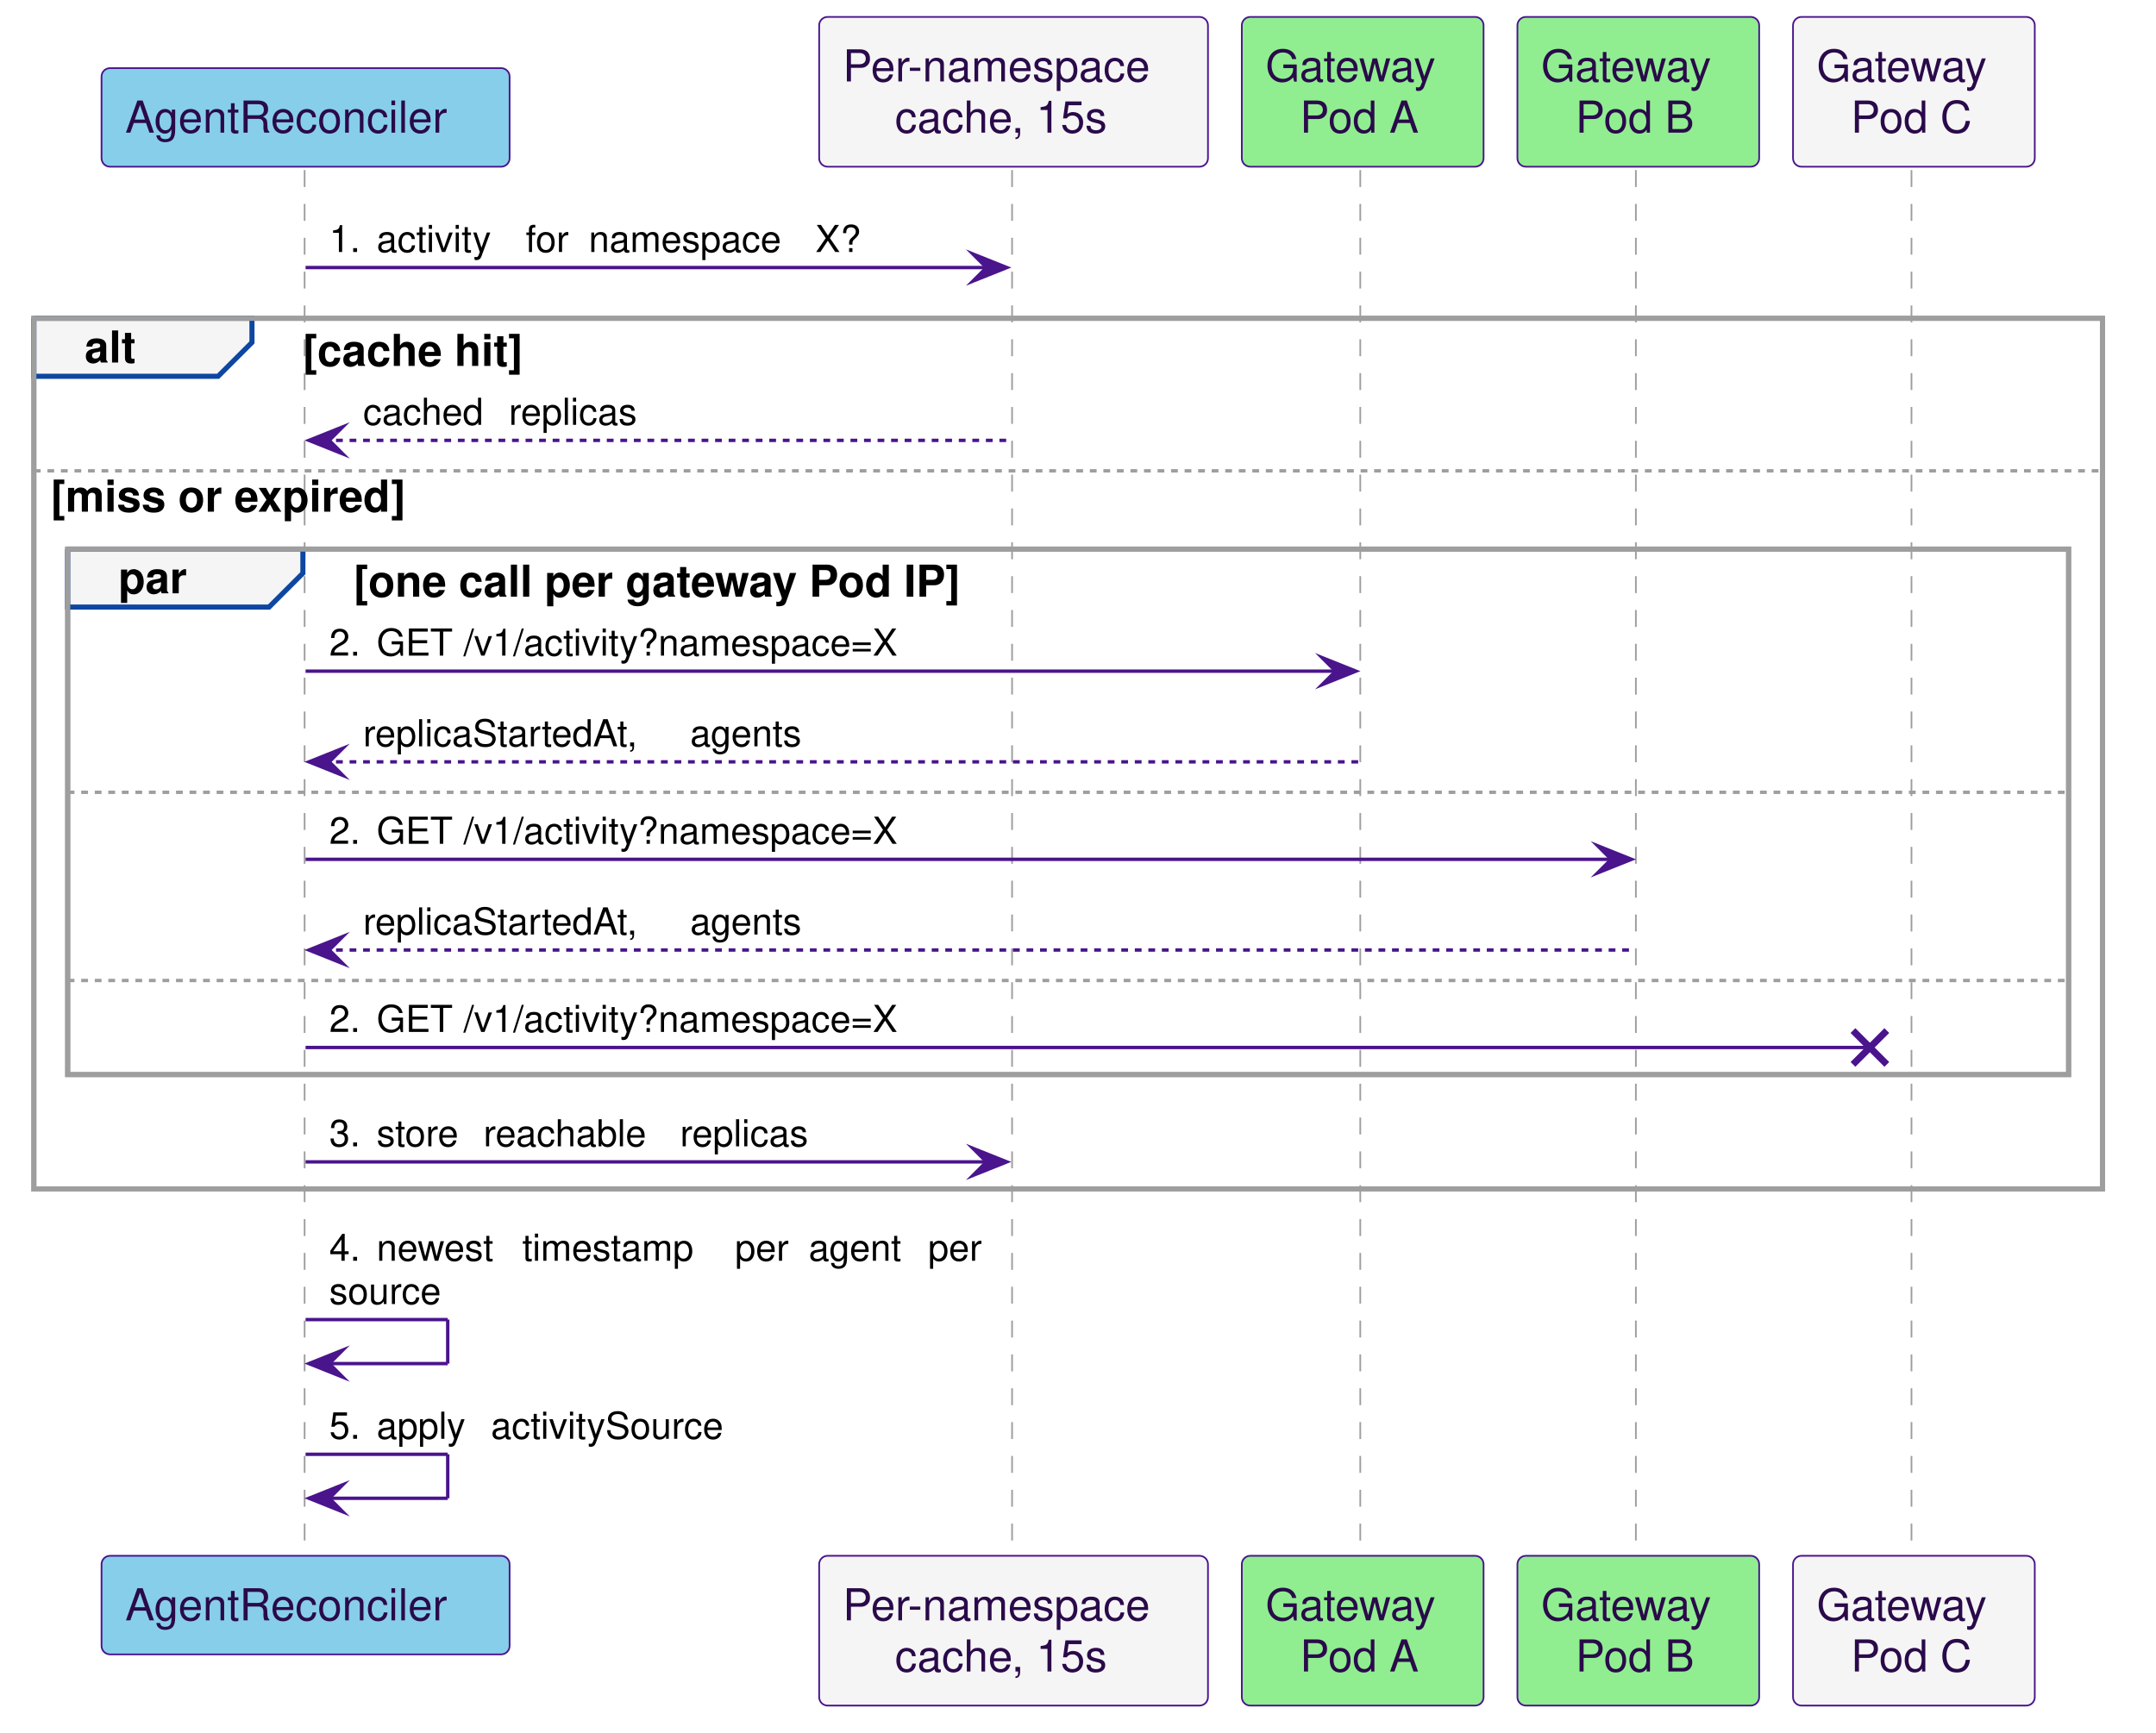
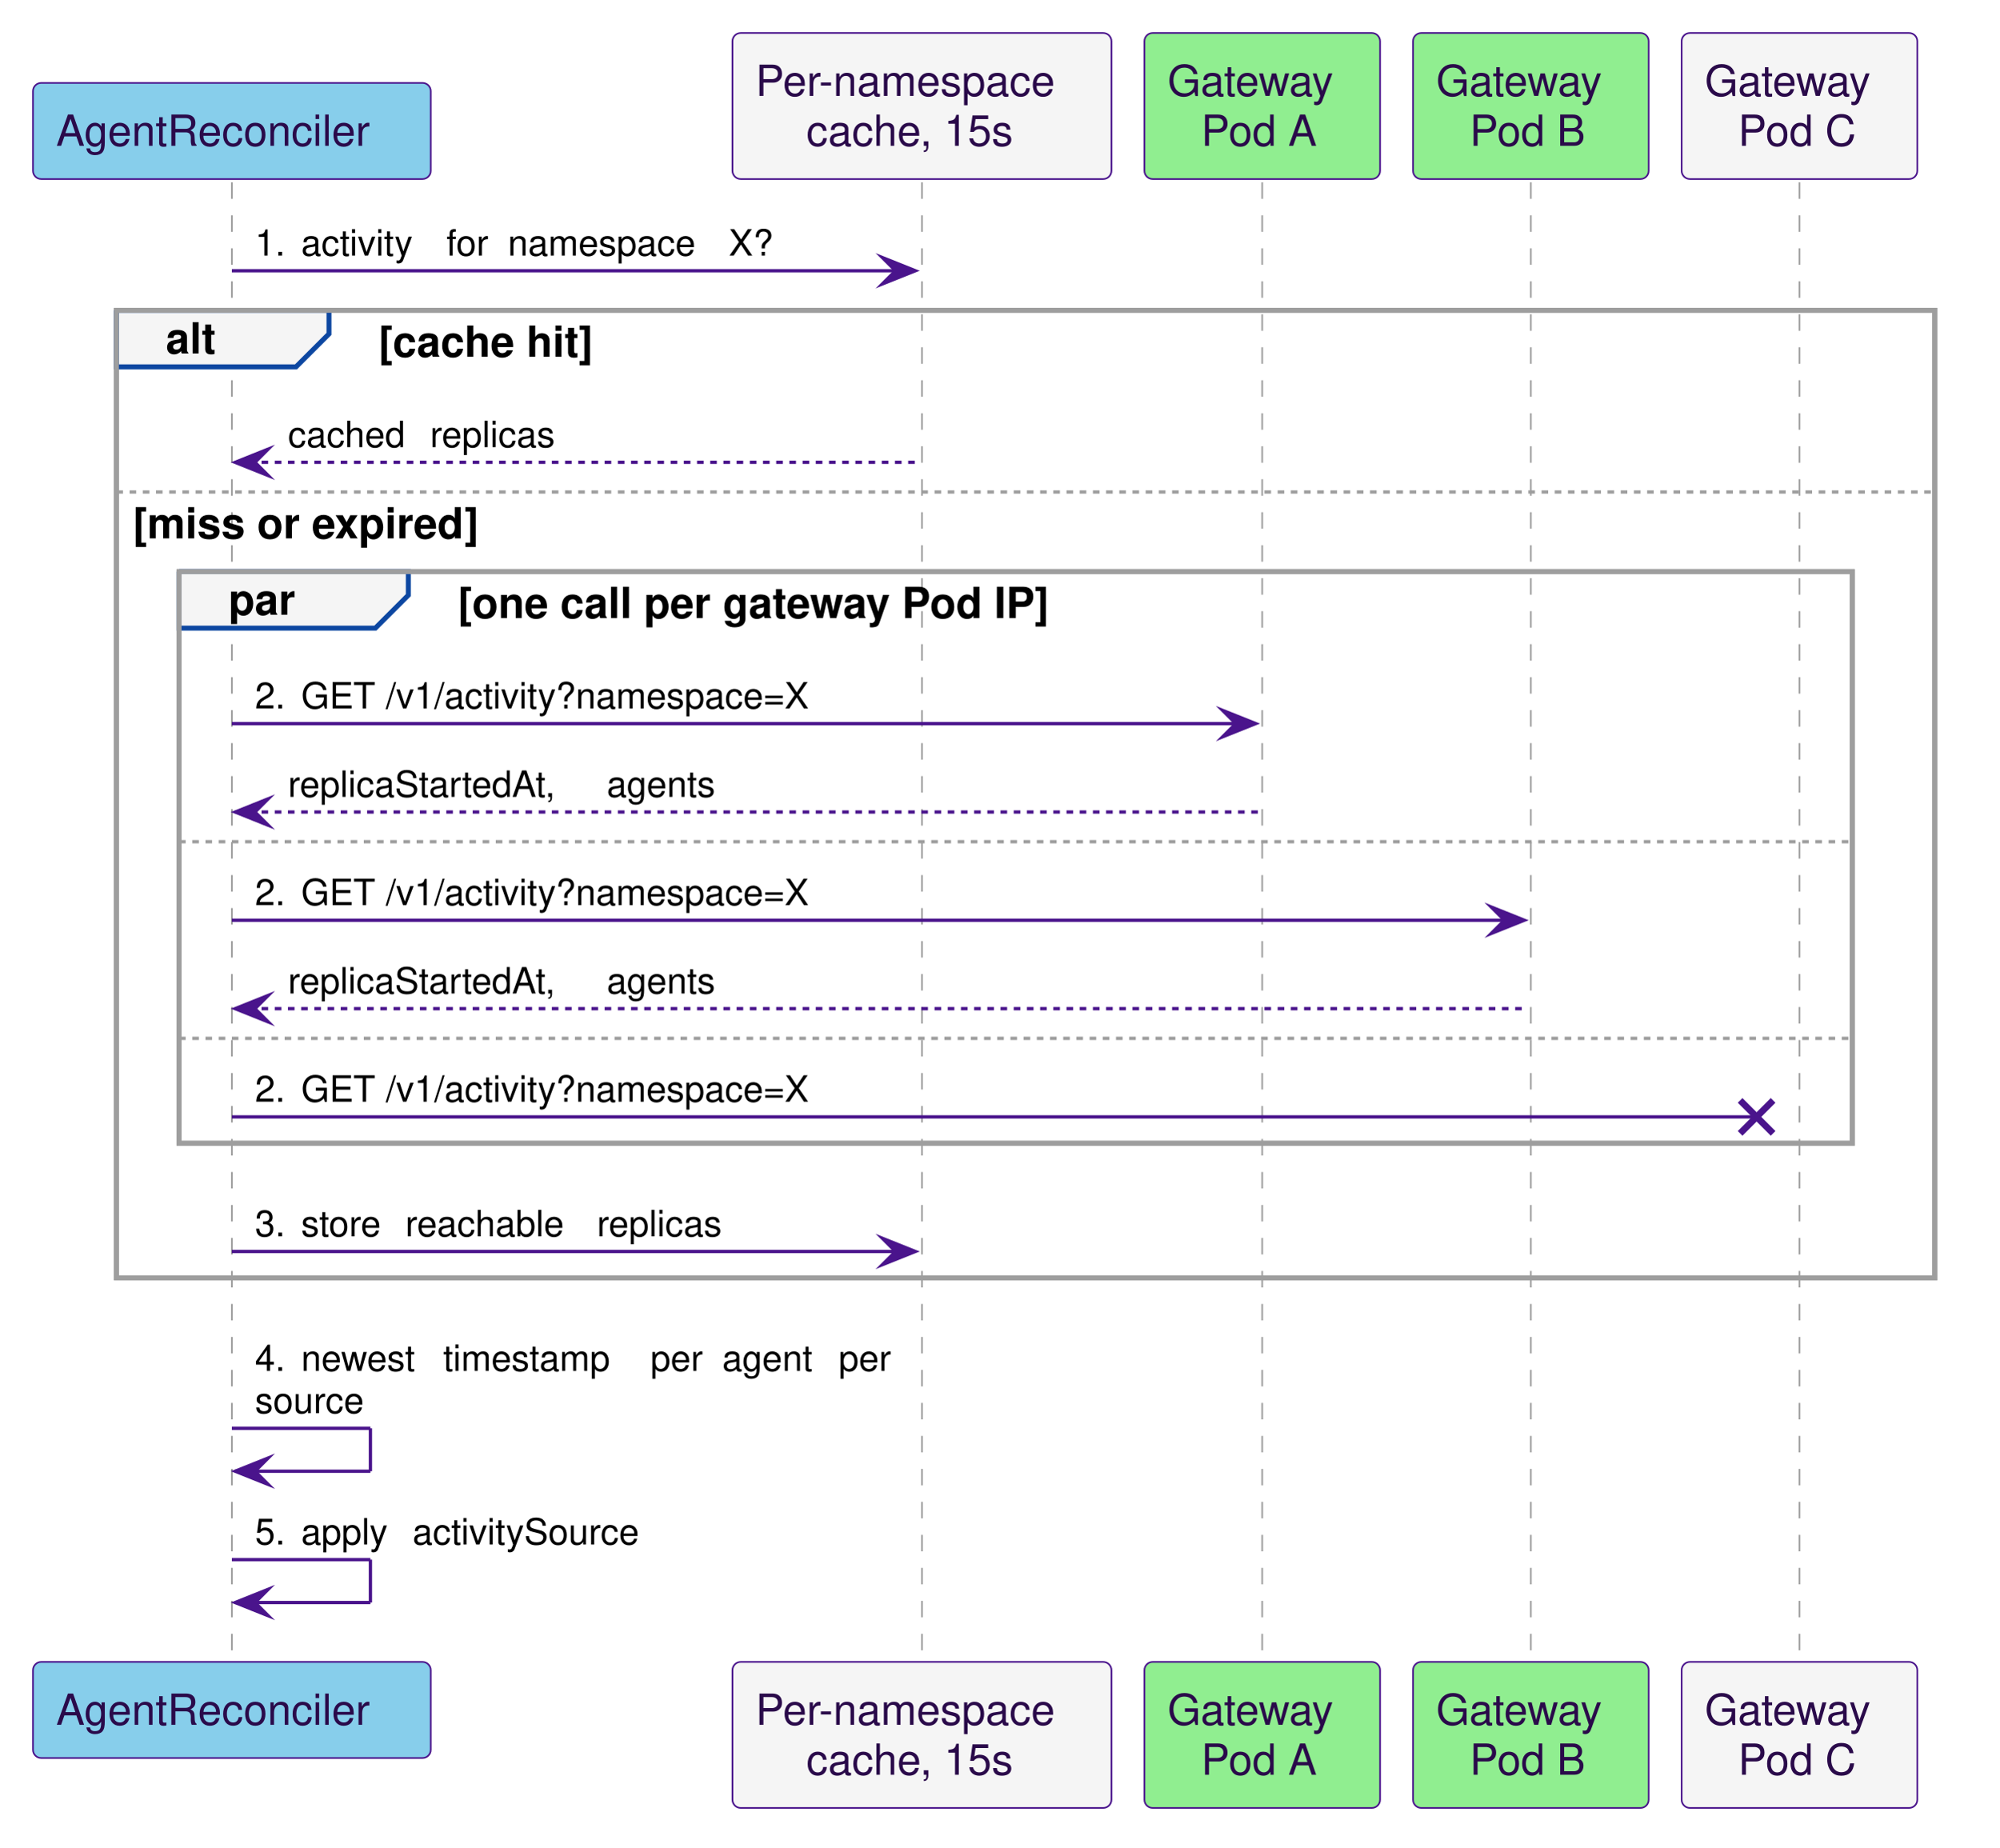
- <svg xmlns="http://www.w3.org/2000/svg" contentStyleType="text/css" data-diagram-type="SEQUENCE" height="512px" preserveAspectRatio="none" style="width:637px;height:512px;" version="1.1" viewBox="0 0 637 512" width="637px" zoomAndPan="magnify">
+ <svg xmlns="http://www.w3.org/2000/svg" version="1.1" data-diagram-type="SEQUENCE" style="width:606px;height:560px;" width="606px" height="560px" viewBox="0 0 606 560" zoomAndPan="magnify" preserveAspectRatio="none" contentStyleType="text/css">
  <defs />
-   <g>
-     <rect fill="none" height="257.297" style="stroke:#9E9E9E;stroke-width:1.5;" width="611.183" x="10" y="94.07" />
-     <rect fill="none" height="155.289" style="stroke:#9E9E9E;stroke-width:1.5;" width="591.183" x="20" y="162.273" />
-     <g class="participant-lifeline" data-entity-uid="part1" data-qualified-name="rec" data-source-line="6" id="part1-lifeline">
-       <g>
-         <rect fill="#000000" fill-opacity="0" height="410.516" width="8" x="86.282" y="50.266" />
-         <line style="stroke:#9E9E9E;stroke-width:0.5;stroke-dasharray:5,5;" x1="90" x2="90" y1="50.266" y2="460.781" />
-       </g>
+   <g font-family="sans-serif" lengthAdjust="spacing">
+     <rect x="35.282" y="94.07" width="551.187" height="293.297" fill="none" style="stroke:#9E9E9E;stroke-width:1.5;" />
+     <rect x="54.282" y="173.273" width="507.187" height="173.289" fill="none" style="stroke:#9E9E9E;stroke-width:1.5;" />
+     <g>
+       <rect x="66.782" y="55.266" width="8" height="448.516" fill="#000" fill-opacity="0" />
+       <line x1="70.282" y1="55.266" x2="70.282" y2="503.781" style="stroke:#9E9E9E;stroke-width:0.5;stroke-dasharray:5,5;" />
    </g>
-     <g class="participant-lifeline" data-entity-uid="part2" data-qualified-name="cache" data-source-line="7" id="part2-lifeline">
-       <g>
-         <rect fill="#000000" fill-opacity="0" height="410.516" width="8" x="295.462" y="50.266" />
-         <line style="stroke:#9E9E9E;stroke-width:0.5;stroke-dasharray:5,5;" x1="299.024" x2="299.024" y1="50.266" y2="460.781" />
-       </g>
+     <g>
+       <rect x="275.962" y="55.266" width="8" height="448.516" fill="#000" fill-opacity="0" />
+       <line x1="279.462" y1="55.266" x2="279.462" y2="503.781" style="stroke:#9E9E9E;stroke-width:0.5;stroke-dasharray:5,5;" />
    </g>
-     <g class="participant-lifeline" data-entity-uid="part3" data-qualified-name="gwA" data-source-line="8" id="part3-lifeline">
-       <g>
-         <rect fill="#000000" fill-opacity="0" height="410.516" width="8" x="398.615" y="50.266" />
-         <line style="stroke:#9E9E9E;stroke-width:0.5;stroke-dasharray:5,5;" x1="401.901" x2="401.901" y1="50.266" y2="460.781" />
-       </g>
+     <g>
+       <rect x="379.115" y="55.266" width="8" height="448.516" fill="#000" fill-opacity="0" />
+       <line x1="382.615" y1="55.266" x2="382.615" y2="503.781" style="stroke:#9E9E9E;stroke-width:0.5;stroke-dasharray:5,5;" />
    </g>
-     <g class="participant-lifeline" data-entity-uid="part4" data-qualified-name="gwB" data-source-line="9" id="part4-lifeline">
-       <g>
-         <rect fill="#000000" fill-opacity="0" height="410.516" width="8" x="480.042" y="50.266" />
-         <line style="stroke:#9E9E9E;stroke-width:0.5;stroke-dasharray:5,5;" x1="483.328" x2="483.328" y1="50.266" y2="460.781" />
-       </g>
+     <g>
+       <rect x="460.542" y="55.266" width="8" height="448.516" fill="#000" fill-opacity="0" />
+       <line x1="464.042" y1="55.266" x2="464.042" y2="503.781" style="stroke:#9E9E9E;stroke-width:0.5;stroke-dasharray:5,5;" />
    </g>
-     <g class="participant-lifeline" data-entity-uid="part5" data-qualified-name="gwC" data-source-line="10" id="part5-lifeline">
-       <g>
-         <rect fill="#000000" fill-opacity="0" height="410.516" width="8" x="561.469" y="50.266" />
-         <line style="stroke:#9E9E9E;stroke-width:0.5;stroke-dasharray:5,5;" x1="564.755" x2="564.755" y1="50.266" y2="460.781" />
-       </g>
+     <g>
+       <rect x="541.969" y="55.266" width="8" height="448.516" fill="#000" fill-opacity="0" />
+       <line x1="545.469" y1="55.266" x2="545.469" y2="503.781" style="stroke:#9E9E9E;stroke-width:0.5;stroke-dasharray:5,5;" />
    </g>
-     <g class="participant participant-head" data-entity-uid="part1" data-qualified-name="rec" data-source-line="6" id="part1-head">
-       <rect fill="#87CEEB" height="29.133" rx="2.5" ry="2.5" style="stroke:#4A148C;stroke-width:0.5;" width="120.564" x="30" y="20.133" />
-       <text fill="#2A0A4A" font-family="Helvetica" font-size="13" lengthAdjust="spacing" textLength="106.564" x="37" y="39.2">AgentReconciler</text>
-     </g>
-     <g class="participant participant-tail" data-entity-uid="part1" data-qualified-name="rec" data-source-line="6" id="part1-tail">
-       <rect fill="#87CEEB" height="29.133" rx="2.5" ry="2.5" style="stroke:#4A148C;stroke-width:0.5;" width="120.564" x="30" y="459.781" />
-       <text fill="#2A0A4A" font-family="Helvetica" font-size="13" lengthAdjust="spacing" textLength="106.564" x="37" y="478.848">AgentReconciler</text>
-     </g>
-     <g class="participant participant-head" data-entity-uid="part2" data-qualified-name="cache" data-source-line="7" id="part2-head">
-       <rect fill="#F5F5F5" height="44.266" rx="2.5" ry="2.5" style="stroke:#4A148C;stroke-width:0.5;" width="114.877" x="242.024" y="5" />
-       <text fill="#2A0A4A" font-family="Helvetica" font-size="13" lengthAdjust="spacing" textLength="100.877" x="249.024" y="24.067">Per-namespace</text>
-       <text fill="#2A0A4A" font-family="Helvetica" font-size="13" lengthAdjust="spacing" textLength="70.078" x="264.423" y="39.2">cache, 15s</text>
-     </g>
-     <g class="participant participant-tail" data-entity-uid="part2" data-qualified-name="cache" data-source-line="7" id="part2-tail">
-       <rect fill="#F5F5F5" height="44.266" rx="2.5" ry="2.5" style="stroke:#4A148C;stroke-width:0.5;" width="114.877" x="242.024" y="459.781" />
-       <text fill="#2A0A4A" font-family="Helvetica" font-size="13" lengthAdjust="spacing" textLength="100.877" x="249.024" y="478.848">Per-namespace</text>
-       <text fill="#2A0A4A" font-family="Helvetica" font-size="13" lengthAdjust="spacing" textLength="70.078" x="264.423" y="493.981">cache, 15s</text>
-     </g>
-     <g class="participant participant-head" data-entity-uid="part3" data-qualified-name="gwA" data-source-line="8" id="part3-head">
-       <rect fill="#90EE90" height="44.266" rx="2.5" ry="2.5" style="stroke:#4A148C;stroke-width:0.5;" width="71.427" x="366.901" y="5" />
-       <text fill="#2A0A4A" font-family="Helvetica" font-size="13" lengthAdjust="spacing" textLength="57.427" x="373.901" y="24.067">Gateway</text>
-       <text fill="#2A0A4A" font-family="Helvetica" font-size="13" lengthAdjust="spacing" textLength="37.07" x="384.079" y="39.2">Pod A</text>
-     </g>
-     <g class="participant participant-tail" data-entity-uid="part3" data-qualified-name="gwA" data-source-line="8" id="part3-tail">
-       <rect fill="#90EE90" height="44.266" rx="2.5" ry="2.5" style="stroke:#4A148C;stroke-width:0.5;" width="71.427" x="366.901" y="459.781" />
-       <text fill="#2A0A4A" font-family="Helvetica" font-size="13" lengthAdjust="spacing" textLength="57.427" x="373.901" y="478.848">Gateway</text>
-       <text fill="#2A0A4A" font-family="Helvetica" font-size="13" lengthAdjust="spacing" textLength="37.07" x="384.079" y="493.981">Pod A</text>
-     </g>
-     <g class="participant participant-head" data-entity-uid="part4" data-qualified-name="gwB" data-source-line="9" id="part4-head">
-       <rect fill="#90EE90" height="44.266" rx="2.5" ry="2.5" style="stroke:#4A148C;stroke-width:0.5;" width="71.427" x="448.328" y="5" />
-       <text fill="#2A0A4A" font-family="Helvetica" font-size="13" lengthAdjust="spacing" textLength="57.427" x="455.328" y="24.067">Gateway</text>
-       <text fill="#2A0A4A" font-family="Helvetica" font-size="13" lengthAdjust="spacing" textLength="37.096" x="465.494" y="39.2">Pod B</text>
-     </g>
-     <g class="participant participant-tail" data-entity-uid="part4" data-qualified-name="gwB" data-source-line="9" id="part4-tail">
-       <rect fill="#90EE90" height="44.266" rx="2.5" ry="2.5" style="stroke:#4A148C;stroke-width:0.5;" width="71.427" x="448.328" y="459.781" />
-       <text fill="#2A0A4A" font-family="Helvetica" font-size="13" lengthAdjust="spacing" textLength="57.427" x="455.328" y="478.848">Gateway</text>
-       <text fill="#2A0A4A" font-family="Helvetica" font-size="13" lengthAdjust="spacing" textLength="37.096" x="465.494" y="493.981">Pod B</text>
-     </g>
-     <g class="participant participant-head" data-entity-uid="part5" data-qualified-name="gwC" data-source-line="10" id="part5-head">
-       <rect fill="#F5F5F5" height="44.266" rx="2.5" ry="2.5" style="stroke:#4A148C;stroke-width:0.5;" width="71.427" x="529.755" y="5" />
-       <text fill="#2A0A4A" font-family="Helvetica" font-size="13" lengthAdjust="spacing" textLength="57.427" x="536.755" y="24.067">Gateway</text>
-       <text fill="#2A0A4A" font-family="Helvetica" font-size="13" lengthAdjust="spacing" textLength="37.254" x="546.842" y="39.2">Pod C</text>
-     </g>
-     <g class="participant participant-tail" data-entity-uid="part5" data-qualified-name="gwC" data-source-line="10" id="part5-tail">
-       <rect fill="#F5F5F5" height="44.266" rx="2.5" ry="2.5" style="stroke:#4A148C;stroke-width:0.5;" width="71.427" x="529.755" y="459.781" />
-       <text fill="#2A0A4A" font-family="Helvetica" font-size="13" lengthAdjust="spacing" textLength="57.427" x="536.755" y="478.848">Gateway</text>
-       <text fill="#2A0A4A" font-family="Helvetica" font-size="13" lengthAdjust="spacing" textLength="37.254" x="546.842" y="493.981">Pod C</text>
-     </g>
-     <g class="message" data-entity-1="part1" data-entity-2="part2" data-source-line="12" id="msg1">
-       <polygon fill="#4A148C" points="287.462,75.07,297.462,79.07,287.462,83.07,291.462,79.07" style="stroke:#4A148C;stroke-width:1;stroke-linejoin:miter;stroke-miterlimit:10;" />
-       <line style="stroke:#4A148C;stroke-width:1;" x1="90.282" x2="293.462" y1="79.07" y2="79.07" />
-       <text fill="#000000" font-family="Helvetica" font-size="11" lengthAdjust="spacing" textLength="10.495" x="97.282" y="74.476">1.</text>
-       <text fill="#000000" font-family="Helvetica" font-size="11" lengthAdjust="spacing" textLength="3.497" x="107.777" y="74.476"> </text>
-       <text fill="#000000" font-family="Helvetica" font-size="11" lengthAdjust="spacing" textLength="40.546" x="111.274" y="74.476">activity</text>
-       <text fill="#000000" font-family="Helvetica" font-size="11" lengthAdjust="spacing" textLength="3.497" x="151.82" y="74.476"> </text>
-       <text fill="#000000" font-family="Helvetica" font-size="11" lengthAdjust="spacing" textLength="15.125" x="155.317" y="74.476">for</text>
-       <text fill="#000000" font-family="Helvetica" font-size="11" lengthAdjust="spacing" textLength="3.497" x="170.442" y="74.476"> </text>
-       <text fill="#000000" font-family="Helvetica" font-size="11" lengthAdjust="spacing" textLength="63.465" x="173.939" y="74.476">namespace</text>
-       <text fill="#000000" font-family="Helvetica" font-size="11" lengthAdjust="spacing" textLength="3.497" x="237.403" y="74.476"> </text>
-       <text fill="#000000" font-family="Helvetica" font-size="11" lengthAdjust="spacing" textLength="13.374" x="240.9" y="74.476">X?</text>
-     </g>
-     <path d="M10,94.07 L74.443,94.07 L74.443,101.203 L64.443,111.203 L10,111.203 L10,94.07" fill="#F5F5F5" style="stroke:#0D47A1;stroke-width:1.5;" />
-     <rect fill="none" height="257.297" style="stroke:#9E9E9E;stroke-width:1.5;" width="611.183" x="10" y="94.07" />
-     <text fill="#000000" font-family="Helvetica" font-size="13" font-weight="700" lengthAdjust="spacing" textLength="19.443" x="25" y="107.137">alt</text>
-     <text fill="#000000" font-family="Helvetica" font-size="13" font-weight="700" lengthAdjust="spacing" textLength="78.59" x="89.443" y="108.137">[cache hit]</text>
-     <g class="message" data-entity-1="part2" data-entity-2="part1" data-source-line="14" id="msg2">
-       <polygon fill="#4A148C" points="101.282,126.141,91.282,130.141,101.282,134.141,97.282,130.141" style="stroke:#4A148C;stroke-width:1;stroke-linejoin:miter;stroke-miterlimit:10;" />
-       <line style="stroke:#4A148C;stroke-width:1;stroke-dasharray:2,2;" x1="95.282" x2="298.462" y1="130.141" y2="130.141" />
-       <text fill="#000000" font-family="Helvetica" font-size="11" lengthAdjust="spacing" textLength="39.558" x="107.282" y="125.546">cached</text>
-       <text fill="#000000" font-family="Helvetica" font-size="11" lengthAdjust="spacing" textLength="3.497" x="146.84" y="125.546"> </text>
-       <text fill="#000000" font-family="Helvetica" font-size="11" lengthAdjust="spacing" textLength="42.904" x="150.337" y="125.546">replicas</text>
-     </g>
-     <line style="stroke:#9E9E9E;stroke-width:1;stroke-dasharray:2,2;" x1="10" x2="621.183" y1="139.141" y2="139.141" />
-     <text fill="#000000" font-family="Helvetica" font-size="13" font-weight="700" lengthAdjust="spacing" textLength="125.252" x="15" y="151.208">[miss or expired]</text>
-     <path d="M20,162.273 L89.489,162.273 L89.489,169.406 L79.489,179.406 L20,179.406 L20,162.273" fill="#F5F5F5" style="stroke:#0D47A1;stroke-width:1.5;" />
-     <rect fill="none" height="155.289" style="stroke:#9E9E9E;stroke-width:1.5;" width="591.183" x="20" y="162.273" />
-     <text fill="#000000" font-family="Helvetica" font-size="13" font-weight="700" lengthAdjust="spacing" textLength="24.489" x="35" y="175.34">par</text>
-     <text fill="#000000" font-family="Helvetica" font-size="13" font-weight="700" lengthAdjust="spacing" textLength="215.935" x="104.489" y="176.34">[one call per gateway Pod IP]</text>
-     <g class="message" data-entity-1="part1" data-entity-2="part3" data-source-line="17" id="msg3">
-       <polygon fill="#4A148C" points="390.615,194.344,400.615,198.344,390.615,202.344,394.615,198.344" style="stroke:#4A148C;stroke-width:1;stroke-linejoin:miter;stroke-miterlimit:10;" />
-       <line style="stroke:#4A148C;stroke-width:1;" x1="90.282" x2="396.615" y1="198.344" y2="198.344" />
-       <text fill="#000000" font-family="Helvetica" font-size="11" lengthAdjust="spacing" textLength="10.495" x="97.282" y="193.75">2.</text>
-       <text fill="#000000" font-family="Helvetica" font-size="11" lengthAdjust="spacing" textLength="3.497" x="107.777" y="193.75"> </text>
-       <text fill="#000000" font-family="Helvetica" font-size="11" lengthAdjust="spacing" textLength="22.193" x="111.274" y="193.75">GET</text>
-       <text fill="#000000" font-family="Helvetica" font-size="11" lengthAdjust="spacing" textLength="3.497" x="133.467" y="193.75"> </text>
-       <text fill="#000000" font-family="Helvetica" font-size="11" lengthAdjust="spacing" textLength="147.523" x="136.964" y="193.75">/v1/activity?namespace=X</text>
-     </g>
-     <g class="message" data-entity-1="part3" data-entity-2="part1" data-source-line="18" id="msg4">
-       <polygon fill="#4A148C" points="101.282,221.148,91.282,225.148,101.282,229.148,97.282,225.148" style="stroke:#4A148C;stroke-width:1;stroke-linejoin:miter;stroke-miterlimit:10;" />
-       <line style="stroke:#4A148C;stroke-width:1;stroke-dasharray:2,2;" x1="95.282" x2="401.615" y1="225.148" y2="225.148" />
-       <text fill="#000000" font-family="Helvetica" font-size="11" lengthAdjust="spacing" textLength="93.129" x="107.282" y="220.554">replicaStartedAt,</text>
-       <text fill="#000000" font-family="Helvetica" font-size="11" lengthAdjust="spacing" textLength="3.497" x="200.412" y="220.554"> </text>
-       <text fill="#000000" font-family="Helvetica" font-size="11" lengthAdjust="spacing" textLength="37.506" x="203.908" y="220.554">agents</text>
-     </g>
-     <line style="stroke:#9E9E9E;stroke-width:1;stroke-dasharray:2,2;" x1="20" x2="611.183" y1="234.148" y2="234.148" />
-     <g class="message" data-entity-1="part1" data-entity-2="part4" data-source-line="20" id="msg5">
-       <polygon fill="#4A148C" points="472.042,249.953,482.042,253.953,472.042,257.953,476.042,253.953" style="stroke:#4A148C;stroke-width:1;stroke-linejoin:miter;stroke-miterlimit:10;" />
-       <line style="stroke:#4A148C;stroke-width:1;" x1="90.282" x2="478.042" y1="253.953" y2="253.953" />
-       <text fill="#000000" font-family="Helvetica" font-size="11" lengthAdjust="spacing" textLength="10.495" x="97.282" y="249.359">2.</text>
-       <text fill="#000000" font-family="Helvetica" font-size="11" lengthAdjust="spacing" textLength="3.497" x="107.777" y="249.359"> </text>
-       <text fill="#000000" font-family="Helvetica" font-size="11" lengthAdjust="spacing" textLength="22.193" x="111.274" y="249.359">GET</text>
-       <text fill="#000000" font-family="Helvetica" font-size="11" lengthAdjust="spacing" textLength="3.497" x="133.467" y="249.359"> </text>
-       <text fill="#000000" font-family="Helvetica" font-size="11" lengthAdjust="spacing" textLength="147.523" x="136.964" y="249.359">/v1/activity?namespace=X</text>
-     </g>
-     <g class="message" data-entity-1="part4" data-entity-2="part1" data-source-line="21" id="msg6">
-       <polygon fill="#4A148C" points="101.282,276.758,91.282,280.758,101.282,284.758,97.282,280.758" style="stroke:#4A148C;stroke-width:1;stroke-linejoin:miter;stroke-miterlimit:10;" />
-       <line style="stroke:#4A148C;stroke-width:1;stroke-dasharray:2,2;" x1="95.282" x2="483.042" y1="280.758" y2="280.758" />
-       <text fill="#000000" font-family="Helvetica" font-size="11" lengthAdjust="spacing" textLength="93.129" x="107.282" y="276.164">replicaStartedAt,</text>
-       <text fill="#000000" font-family="Helvetica" font-size="11" lengthAdjust="spacing" textLength="3.497" x="200.412" y="276.164"> </text>
-       <text fill="#000000" font-family="Helvetica" font-size="11" lengthAdjust="spacing" textLength="37.506" x="203.908" y="276.164">agents</text>
-     </g>
-     <line style="stroke:#9E9E9E;stroke-width:1;stroke-dasharray:2,2;" x1="20" x2="611.183" y1="289.758" y2="289.758" />
-     <g class="message" data-entity-1="part1" data-entity-2="part5" data-source-line="23" id="msg7">
-       <line style="stroke:#4A148C;stroke-width:2;" x1="547.469" x2="557.469" y1="304.562" y2="314.562" />
-       <line style="stroke:#4A148C;stroke-width:2;" x1="547.469" x2="557.469" y1="314.562" y2="304.562" />
-       <line style="stroke:#4A148C;stroke-width:1;" x1="90.282" x2="552.469" y1="309.562" y2="309.562" />
-       <text fill="#000000" font-family="Helvetica" font-size="11" lengthAdjust="spacing" textLength="10.495" x="97.282" y="304.968">2.</text>
-       <text fill="#000000" font-family="Helvetica" font-size="11" lengthAdjust="spacing" textLength="3.497" x="107.777" y="304.968"> </text>
-       <text fill="#000000" font-family="Helvetica" font-size="11" lengthAdjust="spacing" textLength="22.193" x="111.274" y="304.968">GET</text>
-       <text fill="#000000" font-family="Helvetica" font-size="11" lengthAdjust="spacing" textLength="3.497" x="133.467" y="304.968"> </text>
-       <text fill="#000000" font-family="Helvetica" font-size="11" lengthAdjust="spacing" textLength="147.523" x="136.964" y="304.968">/v1/activity?namespace=X</text>
-     </g>
-     <g class="message" data-entity-1="part1" data-entity-2="part2" data-source-line="25" id="msg8">
-       <polygon fill="#4A148C" points="287.462,339.367,297.462,343.367,287.462,347.367,291.462,343.367" style="stroke:#4A148C;stroke-width:1;stroke-linejoin:miter;stroke-miterlimit:10;" />
-       <line style="stroke:#4A148C;stroke-width:1;" x1="90.282" x2="293.462" y1="343.367" y2="343.367" />
-       <text fill="#000000" font-family="Helvetica" font-size="11" lengthAdjust="spacing" textLength="10.495" x="97.282" y="338.773">3.</text>
-       <text fill="#000000" font-family="Helvetica" font-size="11" lengthAdjust="spacing" textLength="3.497" x="107.777" y="338.773"> </text>
-       <text fill="#000000" font-family="Helvetica" font-size="11" lengthAdjust="spacing" textLength="28.064" x="111.274" y="338.773">store</text>
-       <text fill="#000000" font-family="Helvetica" font-size="11" lengthAdjust="spacing" textLength="3.497" x="139.338" y="338.773"> </text>
-       <text fill="#000000" font-family="Helvetica" font-size="11" lengthAdjust="spacing" textLength="54.597" x="142.834" y="338.773">reachable</text>
-       <text fill="#000000" font-family="Helvetica" font-size="11" lengthAdjust="spacing" textLength="3.497" x="197.432" y="338.773"> </text>
-       <text fill="#000000" font-family="Helvetica" font-size="11" lengthAdjust="spacing" textLength="42.904" x="200.928" y="338.773">replicas</text>
-     </g>
-     <g class="message" data-entity-1="part1" data-entity-2="part1" data-source-line="27" id="msg9">
-       <line style="stroke:#4A148C;stroke-width:1;" x1="90.282" x2="132.282" y1="389.977" y2="389.977" />
-       <line style="stroke:#4A148C;stroke-width:1;" x1="132.282" x2="132.282" y1="389.977" y2="402.977" />
-       <line style="stroke:#4A148C;stroke-width:1;" x1="91.282" x2="132.282" y1="402.977" y2="402.977" />
-       <polygon fill="#4A148C" points="101.282,398.977,91.282,402.977,101.282,406.977,97.282,402.977" style="stroke:#4A148C;stroke-width:1;stroke-linejoin:miter;stroke-miterlimit:10;" />
-       <text fill="#000000" font-family="Helvetica" font-size="11" lengthAdjust="spacing" textLength="10.495" x="97.282" y="372.578">4.</text>
-       <text fill="#000000" font-family="Helvetica" font-size="11" lengthAdjust="spacing" textLength="3.497" x="107.777" y="372.578"> </text>
-       <text fill="#000000" font-family="Helvetica" font-size="11" lengthAdjust="spacing" textLength="39.547" x="111.274" y="372.578">newest</text>
-       <text fill="#000000" font-family="Helvetica" font-size="11" lengthAdjust="spacing" textLength="3.497" x="150.821" y="372.578"> </text>
-       <text fill="#000000" font-family="Helvetica" font-size="11" lengthAdjust="spacing" textLength="59.334" x="154.318" y="372.578">timestamp</text>
-       <text fill="#000000" font-family="Helvetica" font-size="11" lengthAdjust="spacing" textLength="3.497" x="213.652" y="372.578"> </text>
-       <text fill="#000000" font-family="Helvetica" font-size="11" lengthAdjust="spacing" textLength="18.273" x="217.149" y="372.578">per</text>
-       <text fill="#000000" font-family="Helvetica" font-size="11" lengthAdjust="spacing" textLength="3.497" x="235.421" y="372.578"> </text>
-       <text fill="#000000" font-family="Helvetica" font-size="11" lengthAdjust="spacing" textLength="31.775" x="238.918" y="372.578">agent</text>
-       <text fill="#000000" font-family="Helvetica" font-size="11" lengthAdjust="spacing" textLength="3.497" x="270.693" y="372.578"> </text>
-       <text fill="#000000" font-family="Helvetica" font-size="11" lengthAdjust="spacing" textLength="18.273" x="274.19" y="372.578">per</text>
-       <text fill="#000000" font-family="Helvetica" font-size="11" lengthAdjust="spacing" textLength="36.77" x="97.282" y="385.382">source</text>
-     </g>
-     <g class="message" data-entity-1="part1" data-entity-2="part1" data-source-line="28" id="msg10">
-       <line style="stroke:#4A148C;stroke-width:1;" x1="90.282" x2="132.282" y1="429.781" y2="429.781" />
-       <line style="stroke:#4A148C;stroke-width:1;" x1="132.282" x2="132.282" y1="429.781" y2="442.781" />
-       <line style="stroke:#4A148C;stroke-width:1;" x1="91.282" x2="132.282" y1="442.781" y2="442.781" />
-       <polygon fill="#4A148C" points="101.282,438.781,91.282,442.781,101.282,446.781,97.282,442.781" style="stroke:#4A148C;stroke-width:1;stroke-linejoin:miter;stroke-miterlimit:10;" />
-       <text fill="#000000" font-family="Helvetica" font-size="11" lengthAdjust="spacing" textLength="10.495" x="97.282" y="425.187">5.</text>
-       <text fill="#000000" font-family="Helvetica" font-size="11" lengthAdjust="spacing" textLength="3.497" x="107.777" y="425.187"> </text>
-       <text fill="#000000" font-family="Helvetica" font-size="11" lengthAdjust="spacing" textLength="30.271" x="111.274" y="425.187">apply</text>
-       <text fill="#000000" font-family="Helvetica" font-size="11" lengthAdjust="spacing" textLength="3.497" x="141.545" y="425.187"> </text>
-       <text fill="#000000" font-family="Helvetica" font-size="11" lengthAdjust="spacing" textLength="78.568" x="145.042" y="425.187">activitySource</text>
-     </g>
+     <rect x="10" y="25.133" width="120.564" height="29.133" fill="#87CEEB" style="stroke:#4A148C;stroke-width:0.5;" rx="2.5" ry="2.5" />
+     <text x="17" y="44.2" fill="#2A0A4A" font-size="13" textLength="106.564" font-family="Helvetica">AgentReconciler</text>
+     <rect x="222.024" y="10" width="114.877" height="44.266" fill="#F5F5F5" style="stroke:#4A148C;stroke-width:0.5;" rx="2.5" ry="2.5" />
+     <text x="229.024" y="29.067" fill="#2A0A4A" font-size="13" textLength="100.877" font-family="Helvetica">Per-namespace</text>
+     <text x="244.423" y="44.2" fill="#2A0A4A" font-size="13" textLength="70.078" font-family="Helvetica">cache, 15s</text>
+     <rect x="346.901" y="10" width="71.427" height="44.266" fill="#90EE90" style="stroke:#4A148C;stroke-width:0.5;" rx="2.5" ry="2.5" />
+     <text x="353.901" y="29.067" fill="#2A0A4A" font-size="13" textLength="57.427" font-family="Helvetica">Gateway</text>
+     <text x="364.079" y="44.2" fill="#2A0A4A" font-size="13" textLength="37.07" font-family="Helvetica">Pod A</text>
+     <rect x="428.328" y="10" width="71.427" height="44.266" fill="#90EE90" style="stroke:#4A148C;stroke-width:0.5;" rx="2.5" ry="2.5" />
+     <text x="435.328" y="29.067" fill="#2A0A4A" font-size="13" textLength="57.427" font-family="Helvetica">Gateway</text>
+     <text x="445.494" y="44.2" fill="#2A0A4A" font-size="13" textLength="37.096" font-family="Helvetica">Pod B</text>
+     <rect x="509.755" y="10" width="71.427" height="44.266" fill="#F5F5F5" style="stroke:#4A148C;stroke-width:0.5;" rx="2.5" ry="2.5" />
+     <text x="516.755" y="29.067" fill="#2A0A4A" font-size="13" textLength="57.427" font-family="Helvetica">Gateway</text>
+     <text x="526.842" y="44.2" fill="#2A0A4A" font-size="13" textLength="37.254" font-family="Helvetica">Pod C</text>
+     <rect x="10" y="503.781" width="120.564" height="29.133" fill="#87CEEB" style="stroke:#4A148C;stroke-width:0.5;" rx="2.5" ry="2.5" />
+     <text x="17" y="522.848" fill="#2A0A4A" font-size="13" textLength="106.564" font-family="Helvetica">AgentReconciler</text>
+     <rect x="222.024" y="503.781" width="114.877" height="44.266" fill="#F5F5F5" style="stroke:#4A148C;stroke-width:0.5;" rx="2.5" ry="2.5" />
+     <text x="229.024" y="522.848" fill="#2A0A4A" font-size="13" textLength="100.877" font-family="Helvetica">Per-namespace</text>
+     <text x="244.423" y="537.981" fill="#2A0A4A" font-size="13" textLength="70.078" font-family="Helvetica">cache, 15s</text>
+     <rect x="346.901" y="503.781" width="71.427" height="44.266" fill="#90EE90" style="stroke:#4A148C;stroke-width:0.5;" rx="2.5" ry="2.5" />
+     <text x="353.901" y="522.848" fill="#2A0A4A" font-size="13" textLength="57.427" font-family="Helvetica">Gateway</text>
+     <text x="364.079" y="537.981" fill="#2A0A4A" font-size="13" textLength="37.07" font-family="Helvetica">Pod A</text>
+     <rect x="428.328" y="503.781" width="71.427" height="44.266" fill="#90EE90" style="stroke:#4A148C;stroke-width:0.5;" rx="2.5" ry="2.5" />
+     <text x="435.328" y="522.848" fill="#2A0A4A" font-size="13" textLength="57.427" font-family="Helvetica">Gateway</text>
+     <text x="445.494" y="537.981" fill="#2A0A4A" font-size="13" textLength="37.096" font-family="Helvetica">Pod B</text>
+     <rect x="509.755" y="503.781" width="71.427" height="44.266" fill="#F5F5F5" style="stroke:#4A148C;stroke-width:0.5;" rx="2.5" ry="2.5" />
+     <text x="516.755" y="522.848" fill="#2A0A4A" font-size="13" textLength="57.427" font-family="Helvetica">Gateway</text>
+     <text x="526.842" y="537.981" fill="#2A0A4A" font-size="13" textLength="37.254" font-family="Helvetica">Pod C</text>
+     <polygon points="267.462,78.07,277.462,82.07,267.462,86.07,271.462,82.07" fill="#4A148C" style="stroke:#4A148C;stroke-width:1;stroke-linejoin:miter;stroke-miterlimit:10;" />
+     <line x1="70.282" y1="82.07" x2="273.462" y2="82.07" style="stroke:#4A148C;stroke-width:1;" />
+     <text x="77.282" y="77.476" fill="#000" font-size="11" textLength="10.495" font-family="Helvetica">1.</text>
+     <text x="87.777" y="77.476" fill="#000" font-size="11" font-family="Helvetica"> </text>
+     <text x="91.274" y="77.476" fill="#000" font-size="11" textLength="40.546" font-family="Helvetica">activity</text>
+     <text x="131.82" y="77.476" fill="#000" font-size="11" font-family="Helvetica"> </text>
+     <text x="135.317" y="77.476" fill="#000" font-size="11" textLength="15.125" font-family="Helvetica">for</text>
+     <text x="150.442" y="77.476" fill="#000" font-size="11" font-family="Helvetica"> </text>
+     <text x="153.938" y="77.476" fill="#000" font-size="11" textLength="63.465" font-family="Helvetica">namespace</text>
+     <text x="217.403" y="77.476" fill="#000" font-size="11" font-family="Helvetica"> </text>
+     <text x="220.9" y="77.476" fill="#000" font-size="11" textLength="13.374" font-family="Helvetica">X?</text>
+     <path d="M35.282,94.07 L99.725,94.07 L99.725,101.203 L89.725,111.203 L35.282,111.203 L35.282,94.07" style="stroke:#0D47A1;stroke-width:1.5;" fill="#F5F5F5" />
+     <rect x="35.282" y="94.07" width="551.187" height="293.297" fill="none" style="stroke:#9E9E9E;stroke-width:1.5;" />
+     <text x="50.282" y="107.137" fill="#000" font-size="13" textLength="19.443" font-weight="700" font-family="Helvetica">alt</text>
+     <text x="114.725" y="108.137" fill="#000" font-size="13" textLength="78.59" font-weight="700" font-family="Helvetica">[cache hit]</text>
+     <polygon points="81.282,136.141,71.282,140.141,81.282,144.141,77.282,140.141" fill="#4A148C" style="stroke:#4A148C;stroke-width:1;stroke-linejoin:miter;stroke-miterlimit:10;" />
+     <line x1="75.282" y1="140.141" x2="278.462" y2="140.141" style="stroke:#4A148C;stroke-width:1;stroke-dasharray:2,2;" />
+     <text x="87.282" y="135.546" fill="#000" font-size="11" textLength="39.558" font-family="Helvetica">cached</text>
+     <text x="126.84" y="135.546" fill="#000" font-size="11" font-family="Helvetica"> </text>
+     <text x="130.337" y="135.546" fill="#000" font-size="11" textLength="42.904" font-family="Helvetica">replicas</text>
+     <line x1="35.282" y1="149.141" x2="586.469" y2="149.141" style="stroke:#9E9E9E;stroke-width:1;stroke-dasharray:2,2;" />
+     <text x="40.282" y="163.208" fill="#000" font-size="13" textLength="125.252" font-weight="700" font-family="Helvetica">[miss or expired]</text>
+     <path d="M54.282,173.273 L123.771,173.273 L123.771,180.406 L113.771,190.406 L54.282,190.406 L54.282,173.273" style="stroke:#0D47A1;stroke-width:1.5;" fill="#F5F5F5" />
+     <rect x="54.282" y="173.273" width="507.187" height="173.289" fill="none" style="stroke:#9E9E9E;stroke-width:1.5;" />
+     <text x="69.282" y="186.34" fill="#000" font-size="13" textLength="24.489" font-weight="700" font-family="Helvetica">par</text>
+     <text x="138.771" y="187.34" fill="#000" font-size="13" textLength="215.935" font-weight="700" font-family="Helvetica">[one call per gateway Pod IP]</text>
+     <polygon points="370.615,215.344,380.615,219.344,370.615,223.344,374.615,219.344" fill="#4A148C" style="stroke:#4A148C;stroke-width:1;stroke-linejoin:miter;stroke-miterlimit:10;" />
+     <line x1="70.282" y1="219.344" x2="376.615" y2="219.344" style="stroke:#4A148C;stroke-width:1;" />
+     <text x="77.282" y="214.75" fill="#000" font-size="11" textLength="10.495" font-family="Helvetica">2.</text>
+     <text x="87.777" y="214.75" fill="#000" font-size="11" font-family="Helvetica"> </text>
+     <text x="91.274" y="214.75" fill="#000" font-size="11" textLength="22.193" font-family="Helvetica">GET</text>
+     <text x="113.467" y="214.75" fill="#000" font-size="11" font-family="Helvetica"> </text>
+     <text x="116.964" y="214.75" fill="#000" font-size="11" textLength="147.522" font-family="Helvetica">/v1/activity?namespace=X</text>
+     <polygon points="81.282,242.148,71.282,246.148,81.282,250.148,77.282,246.148" fill="#4A148C" style="stroke:#4A148C;stroke-width:1;stroke-linejoin:miter;stroke-miterlimit:10;" />
+     <line x1="75.282" y1="246.148" x2="381.615" y2="246.148" style="stroke:#4A148C;stroke-width:1;stroke-dasharray:2,2;" />
+     <text x="87.282" y="241.554" fill="#000" font-size="11" textLength="93.129" font-family="Helvetica">replicaStartedAt,</text>
+     <text x="180.412" y="241.554" fill="#000" font-size="11" font-family="Helvetica"> </text>
+     <text x="183.908" y="241.554" fill="#000" font-size="11" textLength="37.506" font-family="Helvetica">agents</text>
+     <line x1="54.282" y1="255.148" x2="561.469" y2="255.148" style="stroke:#9E9E9E;stroke-width:1;stroke-dasharray:2,2;" />
+     <polygon points="452.042,274.953,462.042,278.953,452.042,282.953,456.042,278.953" fill="#4A148C" style="stroke:#4A148C;stroke-width:1;stroke-linejoin:miter;stroke-miterlimit:10;" />
+     <line x1="70.282" y1="278.953" x2="458.042" y2="278.953" style="stroke:#4A148C;stroke-width:1;" />
+     <text x="77.282" y="274.359" fill="#000" font-size="11" textLength="10.495" font-family="Helvetica">2.</text>
+     <text x="87.777" y="274.359" fill="#000" font-size="11" font-family="Helvetica"> </text>
+     <text x="91.274" y="274.359" fill="#000" font-size="11" textLength="22.193" font-family="Helvetica">GET</text>
+     <text x="113.467" y="274.359" fill="#000" font-size="11" font-family="Helvetica"> </text>
+     <text x="116.964" y="274.359" fill="#000" font-size="11" textLength="147.522" font-family="Helvetica">/v1/activity?namespace=X</text>
+     <polygon points="81.282,301.758,71.282,305.758,81.282,309.758,77.282,305.758" fill="#4A148C" style="stroke:#4A148C;stroke-width:1;stroke-linejoin:miter;stroke-miterlimit:10;" />
+     <line x1="75.282" y1="305.758" x2="463.042" y2="305.758" style="stroke:#4A148C;stroke-width:1;stroke-dasharray:2,2;" />
+     <text x="87.282" y="301.164" fill="#000" font-size="11" textLength="93.129" font-family="Helvetica">replicaStartedAt,</text>
+     <text x="180.412" y="301.164" fill="#000" font-size="11" font-family="Helvetica"> </text>
+     <text x="183.908" y="301.164" fill="#000" font-size="11" textLength="37.506" font-family="Helvetica">agents</text>
+     <line x1="54.282" y1="314.758" x2="561.469" y2="314.758" style="stroke:#9E9E9E;stroke-width:1;stroke-dasharray:2,2;" />
+     <line x1="527.469" y1="333.563" x2="537.469" y2="343.563" style="stroke:#4A148C;stroke-width:2;" />
+     <line x1="527.469" y1="343.563" x2="537.469" y2="333.563" style="stroke:#4A148C;stroke-width:2;" />
+     <line x1="70.282" y1="338.563" x2="532.469" y2="338.563" style="stroke:#4A148C;stroke-width:1;" />
+     <text x="77.282" y="333.968" fill="#000" font-size="11" textLength="10.495" font-family="Helvetica">2.</text>
+     <text x="87.777" y="333.968" fill="#000" font-size="11" font-family="Helvetica"> </text>
+     <text x="91.274" y="333.968" fill="#000" font-size="11" textLength="22.193" font-family="Helvetica">GET</text>
+     <text x="113.467" y="333.968" fill="#000" font-size="11" font-family="Helvetica"> </text>
+     <text x="116.964" y="333.968" fill="#000" font-size="11" textLength="147.522" font-family="Helvetica">/v1/activity?namespace=X</text>
+     <polygon points="267.462,375.367,277.462,379.367,267.462,383.367,271.462,379.367" fill="#4A148C" style="stroke:#4A148C;stroke-width:1;stroke-linejoin:miter;stroke-miterlimit:10;" />
+     <line x1="70.282" y1="379.367" x2="273.462" y2="379.367" style="stroke:#4A148C;stroke-width:1;" />
+     <text x="77.282" y="374.773" fill="#000" font-size="11" textLength="10.495" font-family="Helvetica">3.</text>
+     <text x="87.777" y="374.773" fill="#000" font-size="11" font-family="Helvetica"> </text>
+     <text x="91.274" y="374.773" fill="#000" font-size="11" textLength="28.064" font-family="Helvetica">store</text>
+     <text x="119.338" y="374.773" fill="#000" font-size="11" font-family="Helvetica"> </text>
+     <text x="122.834" y="374.773" fill="#000" font-size="11" textLength="54.597" font-family="Helvetica">reachable</text>
+     <text x="177.432" y="374.773" fill="#000" font-size="11" font-family="Helvetica"> </text>
+     <text x="180.928" y="374.773" fill="#000" font-size="11" textLength="42.904" font-family="Helvetica">replicas</text>
+     <line x1="70.282" y1="432.977" x2="112.282" y2="432.977" style="stroke:#4A148C;stroke-width:1;" />
+     <line x1="112.282" y1="432.977" x2="112.282" y2="445.977" style="stroke:#4A148C;stroke-width:1;" />
+     <line x1="71.282" y1="445.977" x2="112.282" y2="445.977" style="stroke:#4A148C;stroke-width:1;" />
+     <polygon points="81.282,441.977,71.282,445.977,81.282,449.977,77.282,445.977" fill="#4A148C" style="stroke:#4A148C;stroke-width:1;stroke-linejoin:miter;stroke-miterlimit:10;" />
+     <text x="77.282" y="415.578" fill="#000" font-size="11" textLength="10.495" font-family="Helvetica">4.</text>
+     <text x="87.777" y="415.578" fill="#000" font-size="11" font-family="Helvetica"> </text>
+     <text x="91.274" y="415.578" fill="#000" font-size="11" textLength="39.547" font-family="Helvetica">newest</text>
+     <text x="130.821" y="415.578" fill="#000" font-size="11" font-family="Helvetica"> </text>
+     <text x="134.318" y="415.578" fill="#000" font-size="11" textLength="59.334" font-family="Helvetica">timestamp</text>
+     <text x="193.652" y="415.578" fill="#000" font-size="11" font-family="Helvetica"> </text>
+     <text x="197.149" y="415.578" fill="#000" font-size="11" textLength="18.272" font-family="Helvetica">per</text>
+     <text x="215.421" y="415.578" fill="#000" font-size="11" font-family="Helvetica"> </text>
+     <text x="218.918" y="415.578" fill="#000" font-size="11" textLength="31.775" font-family="Helvetica">agent</text>
+     <text x="250.693" y="415.578" fill="#000" font-size="11" font-family="Helvetica"> </text>
+     <text x="254.19" y="415.578" fill="#000" font-size="11" textLength="18.272" font-family="Helvetica">per</text>
+     <text x="77.282" y="428.382" fill="#000" font-size="11" textLength="36.771" font-family="Helvetica">source</text>
+     <line x1="70.282" y1="472.781" x2="112.282" y2="472.781" style="stroke:#4A148C;stroke-width:1;" />
+     <line x1="112.282" y1="472.781" x2="112.282" y2="485.781" style="stroke:#4A148C;stroke-width:1;" />
+     <line x1="71.282" y1="485.781" x2="112.282" y2="485.781" style="stroke:#4A148C;stroke-width:1;" />
+     <polygon points="81.282,481.781,71.282,485.781,81.282,489.781,77.282,485.781" fill="#4A148C" style="stroke:#4A148C;stroke-width:1;stroke-linejoin:miter;stroke-miterlimit:10;" />
+     <text x="77.282" y="468.187" fill="#000" font-size="11" textLength="10.495" font-family="Helvetica">5.</text>
+     <text x="87.777" y="468.187" fill="#000" font-size="11" font-family="Helvetica"> </text>
+     <text x="91.274" y="468.187" fill="#000" font-size="11" textLength="30.271" font-family="Helvetica">apply</text>
+     <text x="121.545" y="468.187" fill="#000" font-size="11" font-family="Helvetica"> </text>
+     <text x="125.042" y="468.187" fill="#000" font-size="11" textLength="78.568" font-family="Helvetica">activitySource</text>
  </g>
</svg>
